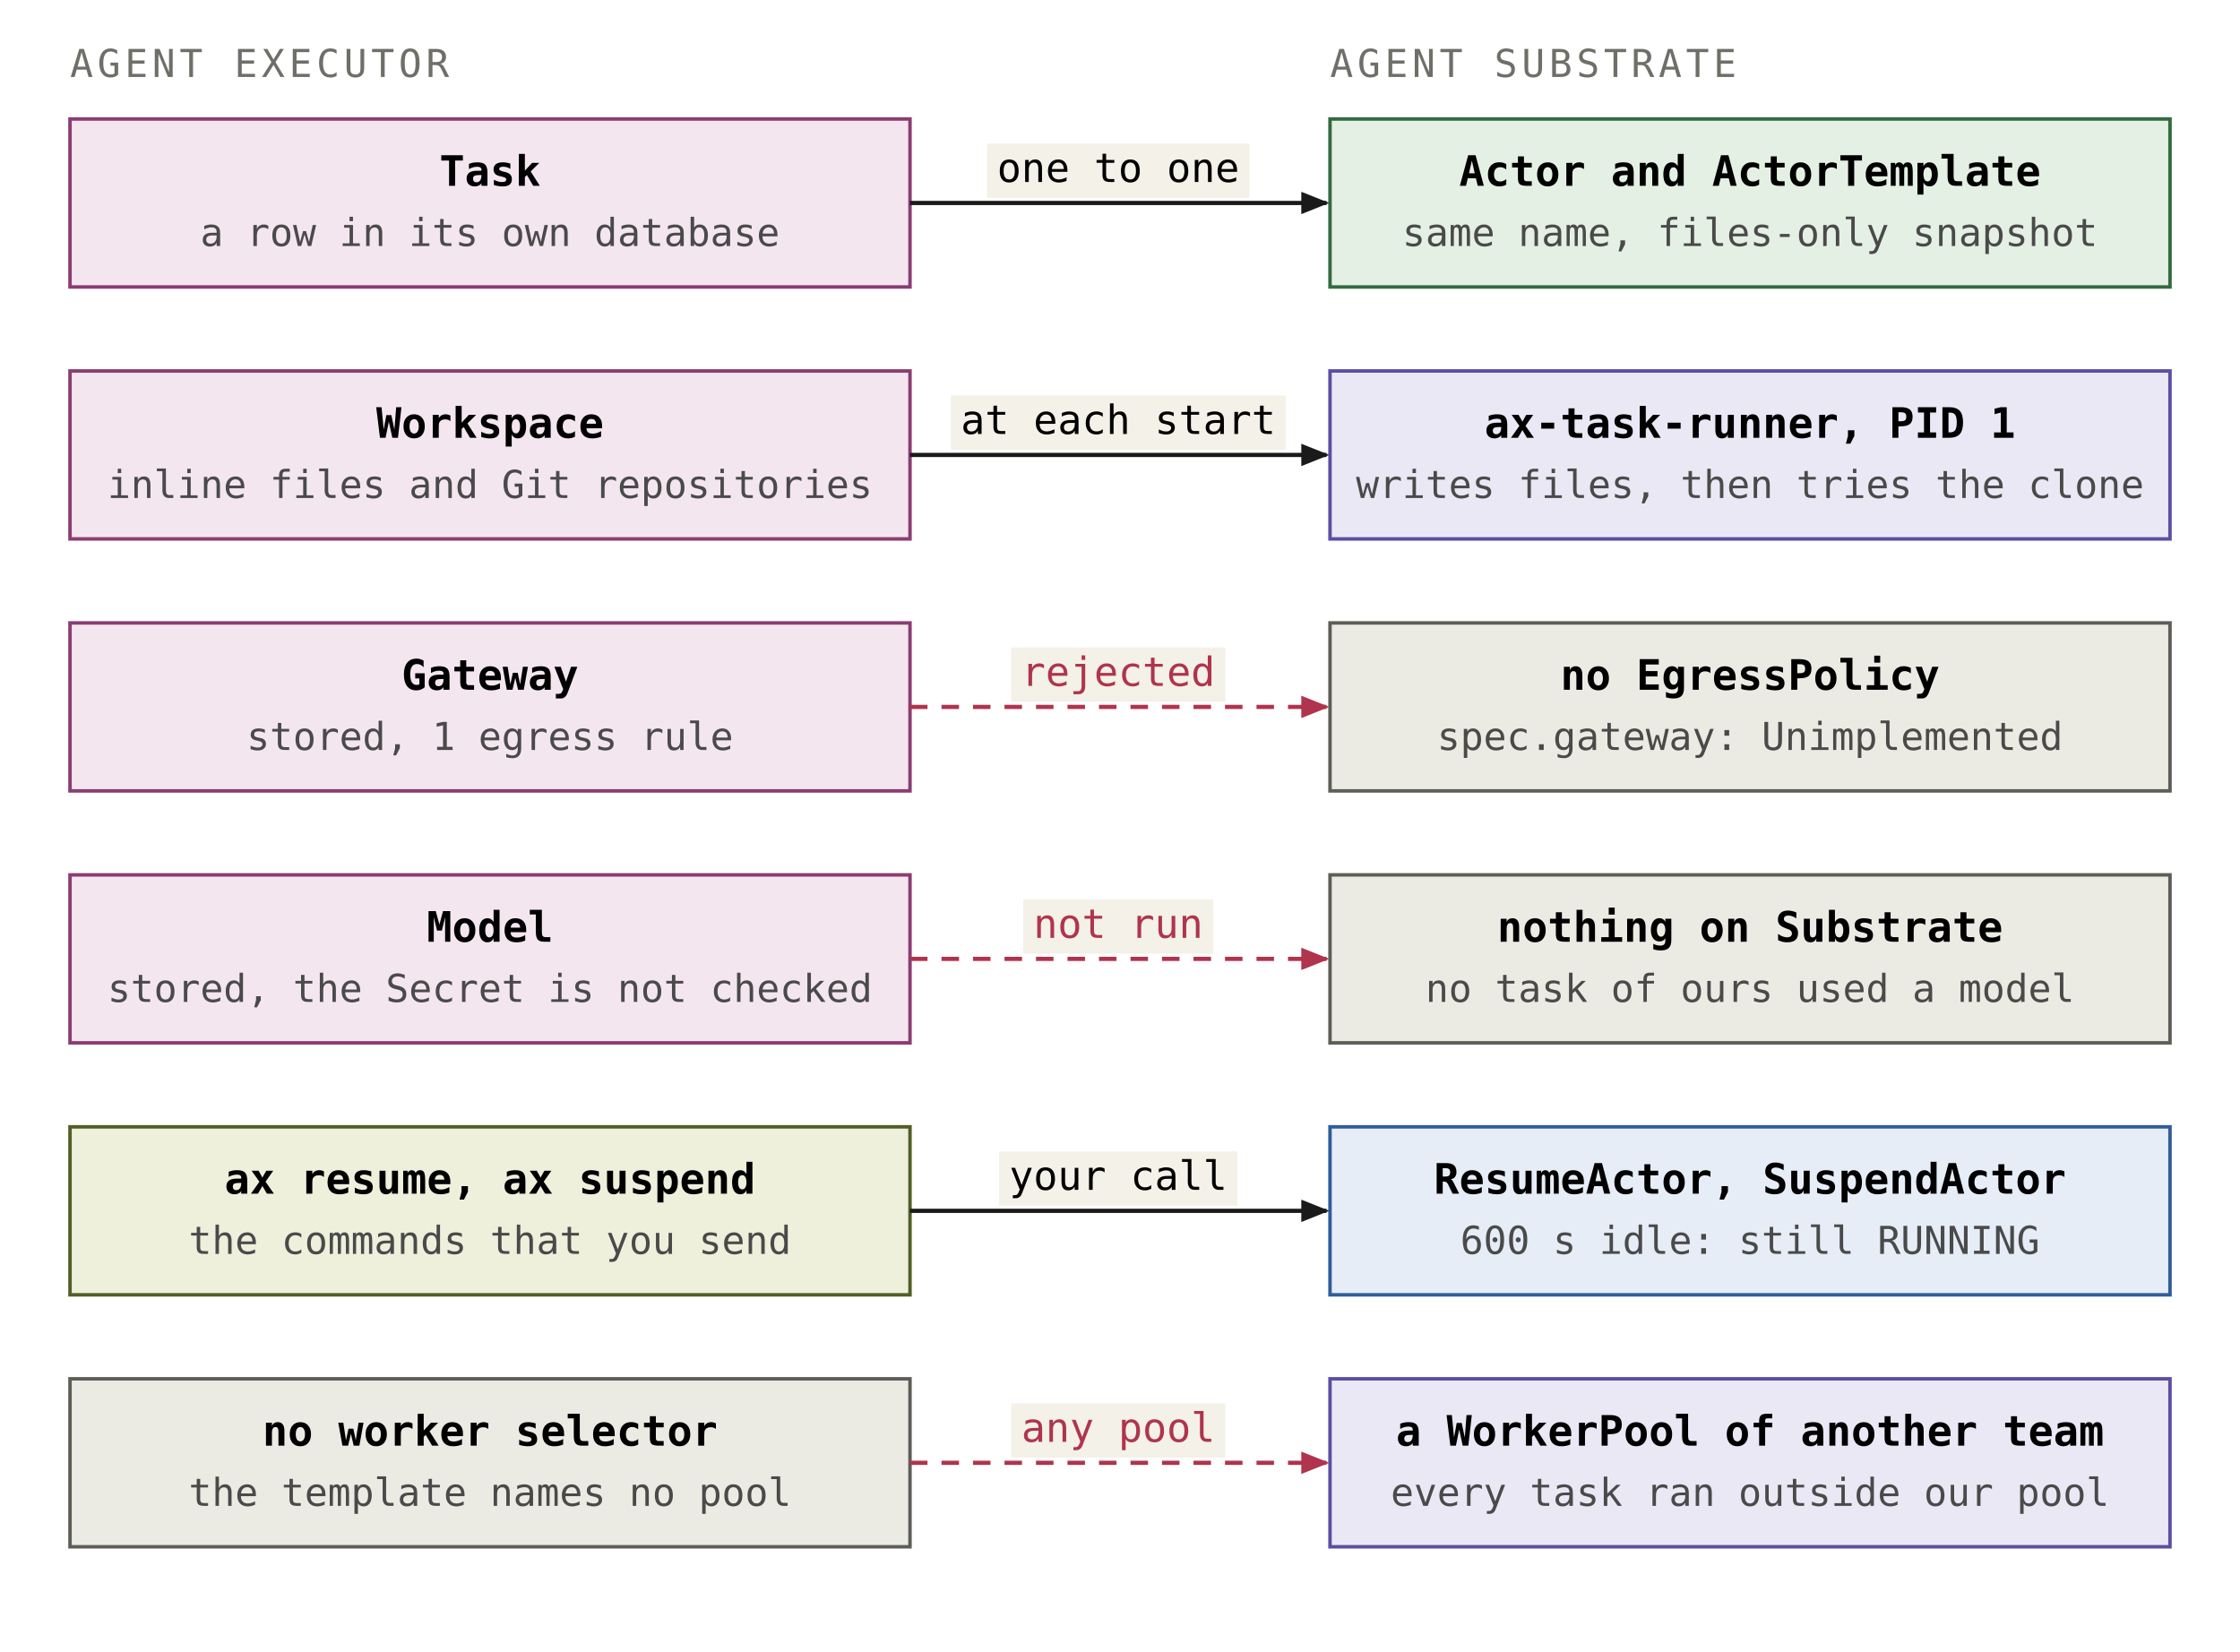
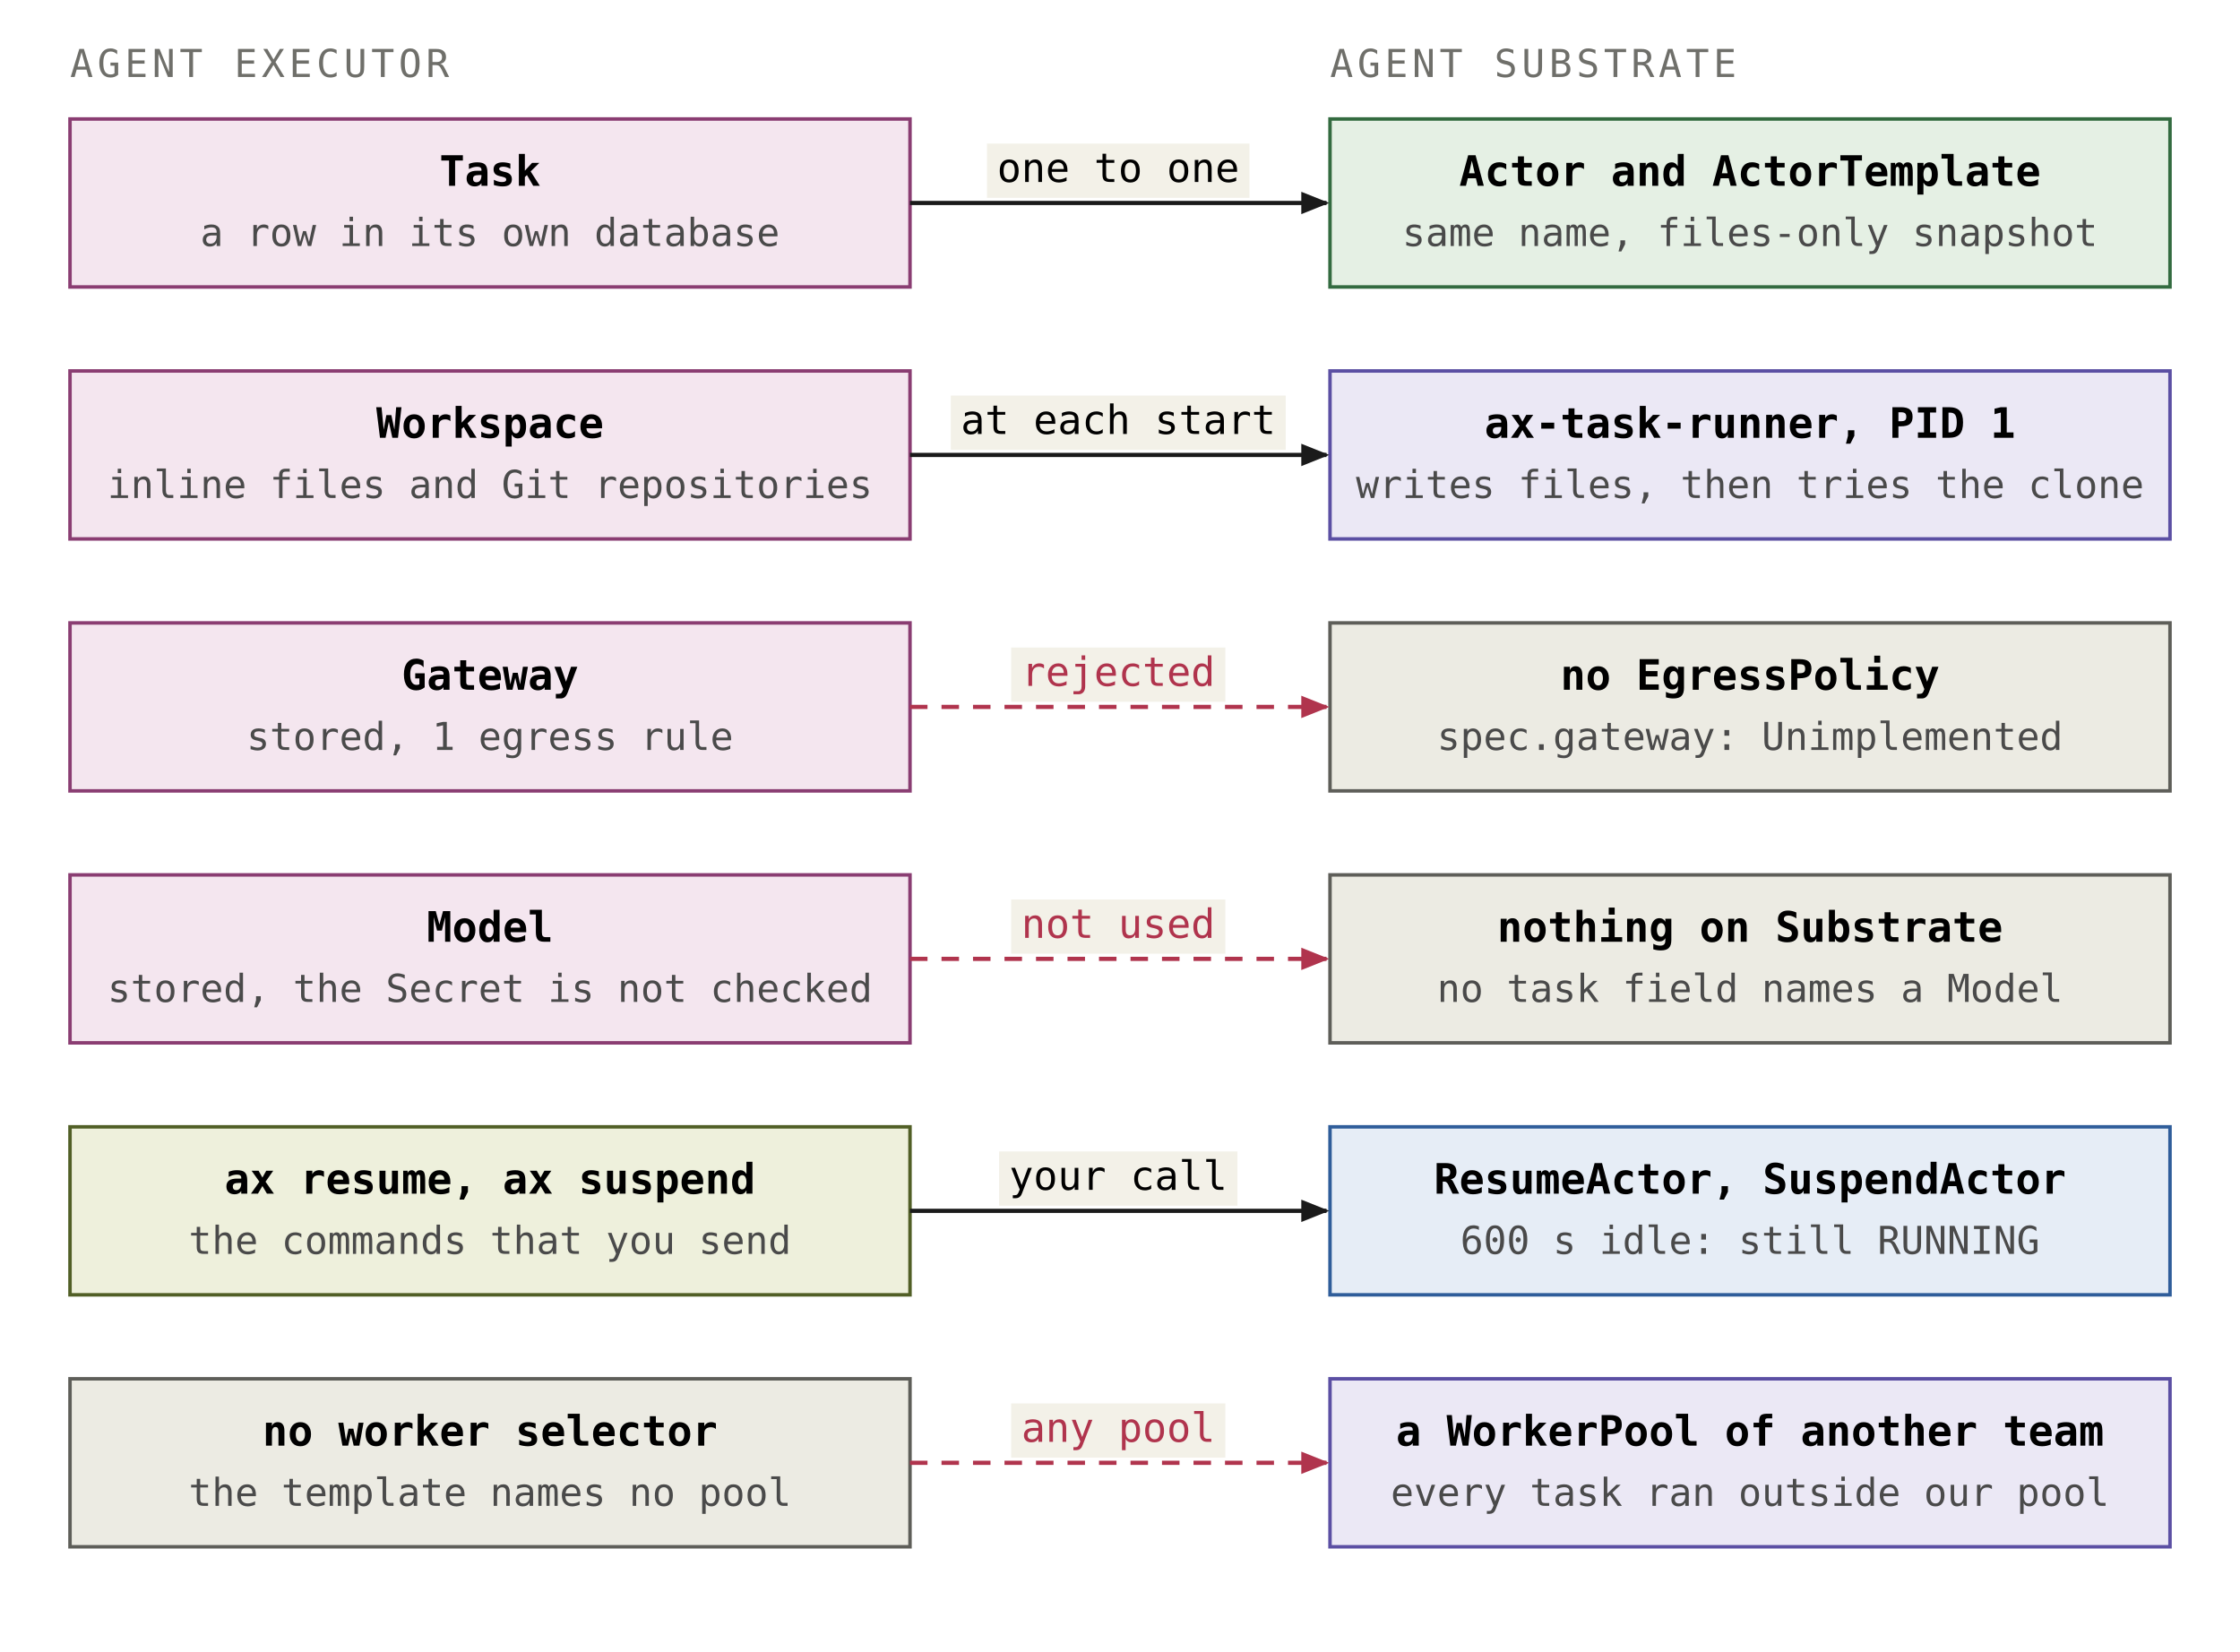
<svg xmlns="http://www.w3.org/2000/svg" viewBox="0 0 640 472" role="img" aria-labelledby="fig-7-5-title fig-7-5-desc" font-family="JetBrains Mono, ui-monospace, monospace">
  <defs>
    <marker id="fig-7-5-head-ink" viewBox="0 0 10 10" refX="9" refY="5" markerWidth="8" markerHeight="8" markerUnits="userSpaceOnUse" orient="auto-start-reverse">
      <path d="M0 1 L10 5 L0 9 z" fill="var(--m-ink, #1a1a1a)" />
    </marker>
    <marker id="fig-7-5-head-rose" viewBox="0 0 10 10" refX="9" refY="5" markerWidth="8" markerHeight="8" markerUnits="userSpaceOnUse" orient="auto-start-reverse">
      <path d="M0 1 L10 5 L0 9 z" fill="var(--m-rose-ink, #b0344d)" />
    </marker>
  </defs>
  <text x="20" y="22" font-size="11" letter-spacing="1.2" fill="var(--m-ink-mute, #6f6f6a)">AGENT EXECUTOR</text>
  <text x="380" y="22" font-size="11" letter-spacing="1.2" fill="var(--m-ink-mute, #6f6f6a)">AGENT SUBSTRATE</text>
  <rect x="20" y="34" width="240" height="48" fill="var(--m-plum-fill, #f4e6ef)" stroke="var(--m-plum-ink, #8a3d72)" />
  <text x="140" y="53.1" font-size="12" text-anchor="middle" font-weight="700">Task</text>
  <text x="140" y="70.3" font-size="11" text-anchor="middle" class="m-serif" fill="var(--m-ink-soft, #4a4a4a)">a row in its own database</text>
  <rect x="380" y="34" width="240" height="48" fill="var(--m-green-fill, #e5f0e4)" stroke="var(--m-green-ink, #336b40)" />
  <text x="500" y="53.1" font-size="12" text-anchor="middle" font-weight="700">Actor and ActorTemplate</text>
  <text x="500" y="70.3" font-size="11" text-anchor="middle" class="m-serif" fill="var(--m-ink-soft, #4a4a4a)">same name, files-only snapshot</text>
  <line x1="260" y1="58" x2="379" y2="58" stroke="var(--m-ink, #1a1a1a)" stroke-width="1.2" marker-end="url(#fig-7-5-head-ink)" />
  <rect class="m-knock" x="282" y="41.03" width="75" height="15.5" fill="var(--m-panel, #f3f1e8)" />
  <text x="319.5" y="52" font-size="11.5" text-anchor="middle">one to one</text>
  <rect x="20" y="106" width="240" height="48" fill="var(--m-plum-fill, #f4e6ef)" stroke="var(--m-plum-ink, #8a3d72)" />
  <text x="140" y="125.1" font-size="12" text-anchor="middle" font-weight="700">Workspace</text>
  <text x="140" y="142.3" font-size="11" text-anchor="middle" class="m-serif" fill="var(--m-ink-soft, #4a4a4a)">inline files and Git repositories</text>
  <rect x="380" y="106" width="240" height="48" fill="var(--m-violet-fill, #ebe8f5)" stroke="var(--m-violet-ink, #5b4fa3)" />
  <text x="500" y="125.1" font-size="12" text-anchor="middle" font-weight="700">ax-task-runner, PID 1</text>
  <text x="500" y="142.3" font-size="11" text-anchor="middle" class="m-serif" fill="var(--m-ink-soft, #4a4a4a)">writes files, then tries the clone</text>
  <line x1="260" y1="130" x2="379" y2="130" stroke="var(--m-ink, #1a1a1a)" stroke-width="1.2" marker-end="url(#fig-7-5-head-ink)" />
  <rect class="m-knock" x="271.65" y="113.03" width="95.7" height="15.5" fill="var(--m-panel, #f3f1e8)" />
  <text x="319.5" y="124" font-size="11.5" text-anchor="middle">at each start</text>
  <rect x="20" y="178" width="240" height="48" fill="var(--m-plum-fill, #f4e6ef)" stroke="var(--m-plum-ink, #8a3d72)" />
  <text x="140" y="197.1" font-size="12" text-anchor="middle" font-weight="700">Gateway</text>
  <text x="140" y="214.3" font-size="11" text-anchor="middle" class="m-serif" fill="var(--m-ink-soft, #4a4a4a)">stored, 1 egress rule</text>
  <rect x="380" y="178" width="240" height="48" fill="var(--m-grey-fill, #ecebe3)" stroke="var(--m-grey-ink, #5e5e59)" />
  <text x="500" y="197.1" font-size="12" text-anchor="middle" font-weight="700">no EgressPolicy</text>
  <text x="500" y="214.3" font-size="11" text-anchor="middle" class="m-serif" fill="var(--m-ink-soft, #4a4a4a)">spec.gateway: Unimplemented</text>
  <line x1="260" y1="202" x2="379" y2="202" stroke="var(--m-rose-ink, #b0344d)" stroke-width="1.2" stroke-dasharray="5 4" marker-end="url(#fig-7-5-head-rose)" />
  <rect class="m-knock" x="288.9" y="185.03" width="61.2" height="15.5" fill="var(--m-panel, #f3f1e8)" />
  <text x="319.5" y="196" font-size="11.5" text-anchor="middle" fill="var(--m-rose-ink, #b0344d)">rejected</text>
  <rect x="20" y="250" width="240" height="48" fill="var(--m-plum-fill, #f4e6ef)" stroke="var(--m-plum-ink, #8a3d72)" />
  <text x="140" y="269.1" font-size="12" text-anchor="middle" font-weight="700">Model</text>
  <text x="140" y="286.3" font-size="11" text-anchor="middle" class="m-serif" fill="var(--m-ink-soft, #4a4a4a)">stored, the Secret is not checked</text>
  <rect x="380" y="250" width="240" height="48" fill="var(--m-grey-fill, #ecebe3)" stroke="var(--m-grey-ink, #5e5e59)" />
  <text x="500" y="269.1" font-size="12" text-anchor="middle" font-weight="700">nothing on Substrate</text>
-   <text x="500" y="286.3" font-size="11" text-anchor="middle" class="m-serif" fill="var(--m-ink-soft, #4a4a4a)">no task of ours used a model</text>
+   <text x="500" y="286.3" font-size="11" text-anchor="middle" class="m-serif" fill="var(--m-ink-soft, #4a4a4a)">no task field names a Model</text>
  <line x1="260" y1="274" x2="379" y2="274" stroke="var(--m-rose-ink, #b0344d)" stroke-width="1.2" stroke-dasharray="5 4" marker-end="url(#fig-7-5-head-rose)" />
-   <rect class="m-knock" x="292.35" y="257.03" width="54.3" height="15.5" fill="var(--m-panel, #f3f1e8)" />
-   <text x="319.5" y="268" font-size="11.5" text-anchor="middle" fill="var(--m-rose-ink, #b0344d)">not run</text>
+   <rect class="m-knock" x="288.9" y="257.03" width="61.2" height="15.5" fill="var(--m-panel, #f3f1e8)" />
+   <text x="319.5" y="268" font-size="11.5" text-anchor="middle" fill="var(--m-rose-ink, #b0344d)">not used</text>
  <rect x="20" y="322" width="240" height="48" fill="var(--m-olive-fill, #eef0dc)" stroke="var(--m-olive-ink, #515f26)" />
  <text x="140" y="341.1" font-size="12" text-anchor="middle" font-weight="700">ax resume, ax suspend</text>
  <text x="140" y="358.3" font-size="11" text-anchor="middle" class="m-serif" fill="var(--m-ink-soft, #4a4a4a)">the commands that you send</text>
  <rect x="380" y="322" width="240" height="48" fill="var(--m-blue-fill, #e6edf6)" stroke="var(--m-blue-ink, #2f5d9a)" />
  <text x="500" y="341.1" font-size="12" text-anchor="middle" font-weight="700">ResumeActor, SuspendActor</text>
  <text x="500" y="358.3" font-size="11" text-anchor="middle" class="m-serif" fill="var(--m-ink-soft, #4a4a4a)">600 s idle: still RUNNING</text>
  <line x1="260" y1="346" x2="379" y2="346" stroke="var(--m-ink, #1a1a1a)" stroke-width="1.2" marker-end="url(#fig-7-5-head-ink)" />
  <rect class="m-knock" x="285.45" y="329.03" width="68.1" height="15.5" fill="var(--m-panel, #f3f1e8)" />
  <text x="319.5" y="340" font-size="11.5" text-anchor="middle">your call</text>
  <rect x="20" y="394" width="240" height="48" fill="var(--m-grey-fill, #ecebe3)" stroke="var(--m-grey-ink, #5e5e59)" />
  <text x="140" y="413.1" font-size="12" text-anchor="middle" font-weight="700">no worker selector</text>
  <text x="140" y="430.3" font-size="11" text-anchor="middle" class="m-serif" fill="var(--m-ink-soft, #4a4a4a)">the template names no pool</text>
  <rect x="380" y="394" width="240" height="48" fill="var(--m-violet-fill, #ebe8f5)" stroke="var(--m-violet-ink, #5b4fa3)" />
  <text x="500" y="413.1" font-size="12" text-anchor="middle" font-weight="700">a WorkerPool of another team</text>
  <text x="500" y="430.3" font-size="11" text-anchor="middle" class="m-serif" fill="var(--m-ink-soft, #4a4a4a)">every task ran outside our pool</text>
  <line x1="260" y1="418" x2="379" y2="418" stroke="var(--m-rose-ink, #b0344d)" stroke-width="1.2" stroke-dasharray="5 4" marker-end="url(#fig-7-5-head-rose)" />
  <rect class="m-knock" x="288.9" y="401.03" width="61.2" height="15.5" fill="var(--m-panel, #f3f1e8)" />
  <text x="319.5" y="412" font-size="11.5" text-anchor="middle" fill="var(--m-rose-ink, #b0344d)">any pool</text>
</svg>
